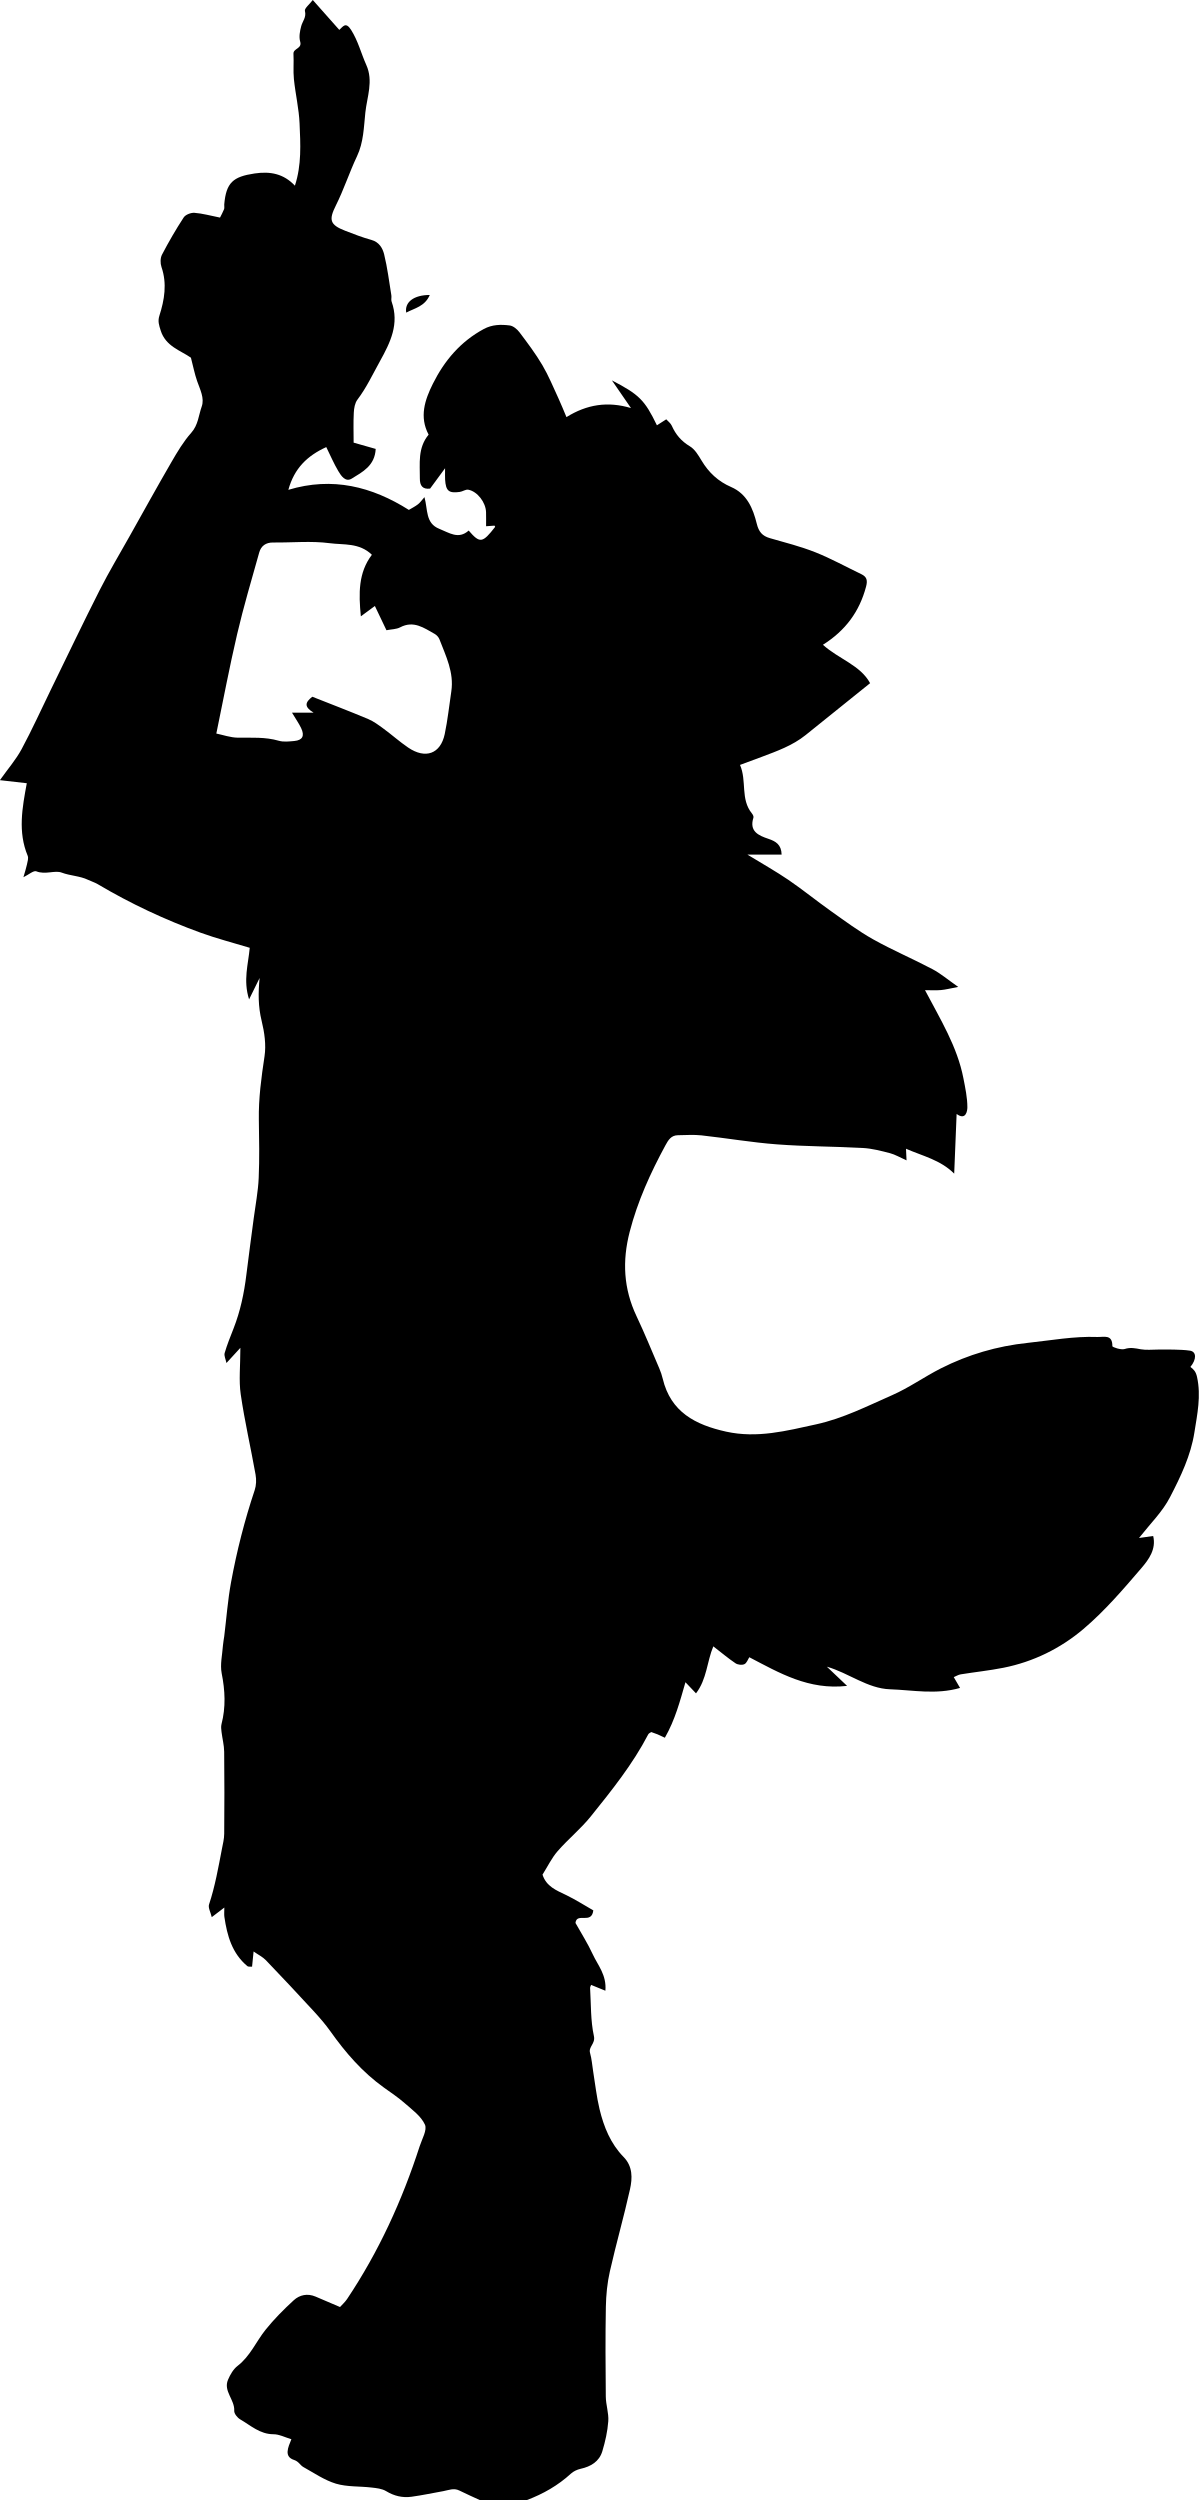
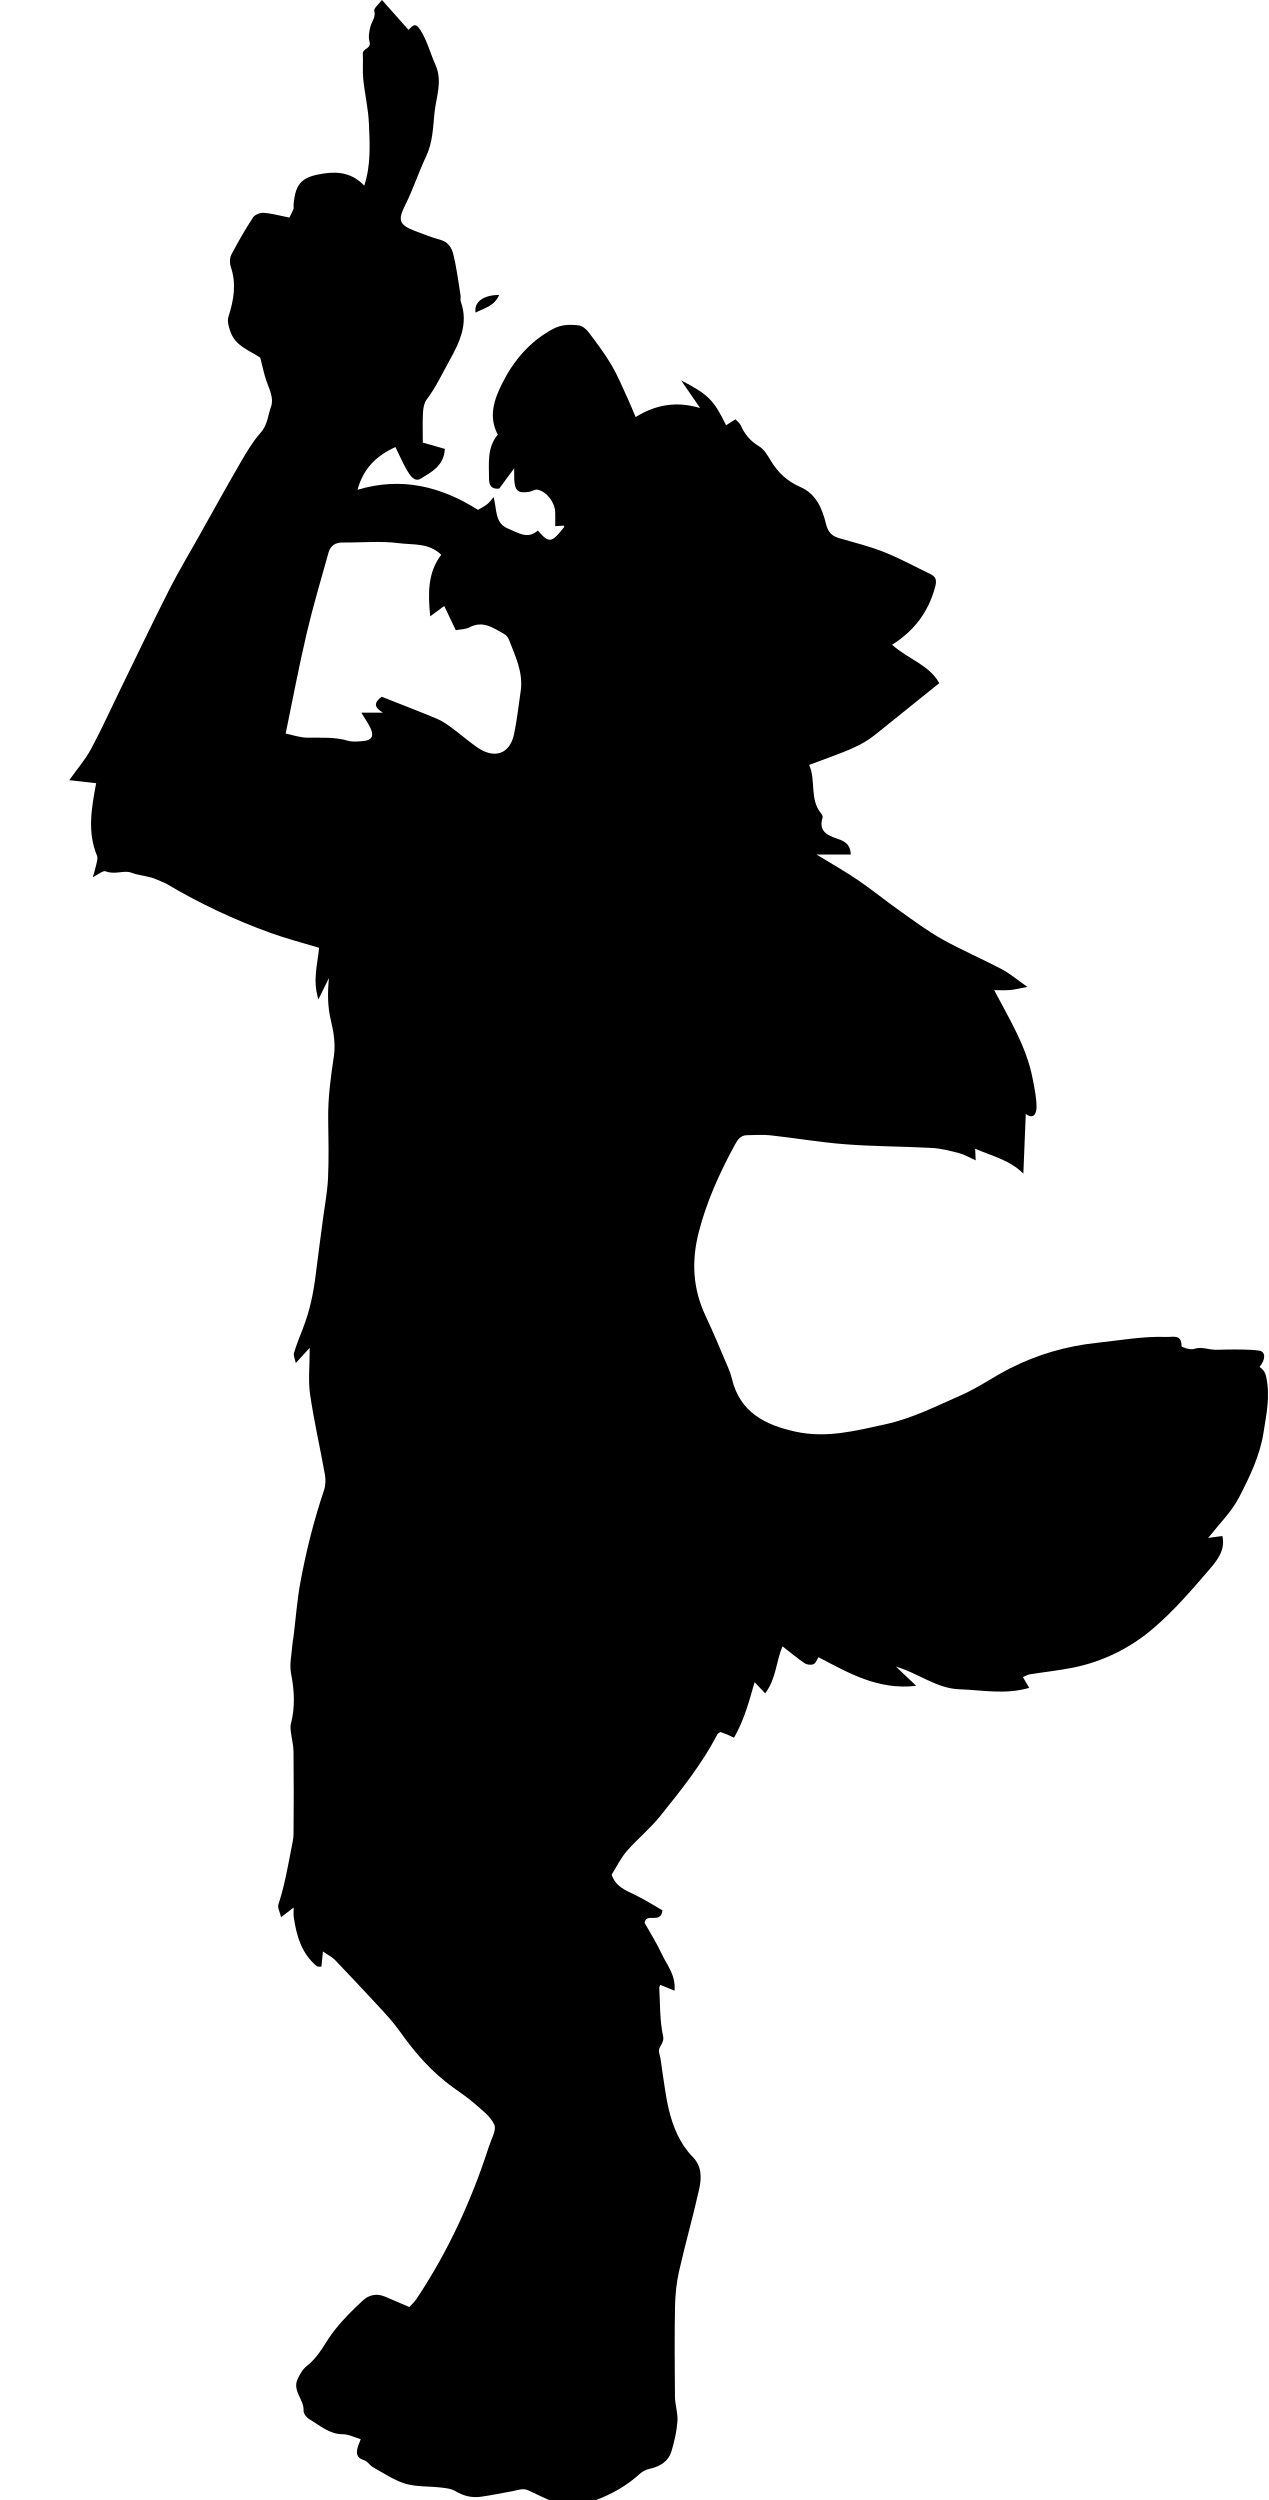
- <svg xmlns="http://www.w3.org/2000/svg" version="1.1" id="Layer_1" x="0px" y="0px" viewBox="0 0 380.32 793.13" style="enable-background:new 0 0 380.32 793.13;" xml:space="preserve">
+ <svg xmlns="http://www.w3.org/2000/svg" version="1.1" id="Layer_1" x="0px" y="0px" viewBox="0 0 402.32 793.13" style="enable-background:new 0 0 402.32 793.13;" xml:space="preserve">
  <g>
-     <path d="M152.17,793.13c-2.15-1-4.33-1.95-6.45-3.01c-1.77-0.88-3.41-0.1-5.09,0.2c-3.36,0.6-6.71,1.32-10.09,1.78   c-2.85,0.39-5.5-0.24-8.04-1.78c-1.32-0.8-3.09-0.97-4.68-1.15c-3.75-0.44-7.69-0.16-11.24-1.22c-3.65-1.1-6.95-3.4-10.34-5.28   c-1.05-0.59-1.42-1.74-2.96-2.25c-3.26-1.07-1.89-3.95-0.84-6.57c-2.05-0.61-3.85-1.58-5.66-1.58c-4.32,0-7.25-2.79-10.59-4.73   c-0.89-0.52-1.93-1.82-1.88-2.7c0.21-3.52-3.52-6.25-1.97-9.86c0.69-1.62,1.68-3.36,3.04-4.4c4-3.08,5.86-7.7,8.87-11.46   c2.69-3.36,5.76-6.44,8.93-9.35c1.88-1.73,4.38-2.26,6.94-1.17c2.53,1.07,5.05,2.16,7.75,3.31c0.73-0.81,1.61-1.59,2.24-2.53   c10.04-15.02,17.48-31.29,23.02-48.45c0.74-2.31,2.45-5.19,1.68-6.89c-1.22-2.69-4.05-4.72-6.4-6.79c-2.07-1.83-4.4-3.37-6.65-4.99   c-6.78-4.86-12.14-11.05-16.93-17.81c-1.61-2.27-3.46-4.39-5.35-6.45c-4.99-5.42-10.02-10.8-15.13-16.12   c-0.99-1.03-2.37-1.7-3.9-2.77c-0.18,1.85-0.33,3.27-0.48,4.83c-0.62-0.06-1.19,0.06-1.48-0.17c-4.87-4.05-6.43-9.68-7.3-15.6   c-0.12-0.81-0.02-1.65-0.02-3c-1.39,1.06-2.39,1.83-3.99,3.05c-0.36-1.55-1.2-2.99-0.86-4.03c1.91-5.75,2.94-11.68,4.08-17.59   c0.31-1.6,0.72-3.22,0.73-4.83c0.07-8.67,0.09-17.33-0.01-26c-0.02-2.1-0.58-4.19-0.84-6.3c-0.1-0.82-0.21-1.71-0.01-2.48   c1.4-5.38,1.14-10.68,0.06-16.12c-0.55-2.82,0.2-5.9,0.4-8.85c0.07-0.98,0.29-1.94,0.41-2.92c0.7-5.69,1.12-11.44,2.15-17.07   c1.82-9.92,4.3-19.69,7.51-29.28c0.51-1.51,0.56-3.34,0.28-4.92c-1.51-8.51-3.47-16.94-4.71-25.49c-0.64-4.4-0.11-8.97-0.11-14.74   c-1.83,2-2.92,3.18-4.42,4.82c-0.25-1.25-0.81-2.32-0.57-3.16c0.77-2.64,1.81-5.21,2.82-7.78c2.16-5.5,3.36-11.22,4.07-17.07   c0.73-6.01,1.57-12.01,2.35-18.02c0.55-4.22,1.38-8.42,1.56-12.66c0.27-6.15,0.15-12.33,0.05-18.5c-0.11-6.78,0.79-13.42,1.8-20.11   c0.55-3.63-0.02-7.61-0.91-11.23c-1.12-4.55-1.11-8.96-0.65-13.62c-0.96,1.95-1.92,3.91-3.34,6.79   c-1.93-6.09-0.25-11.17,0.21-16.37c-5.34-1.62-10.53-2.95-15.54-4.77c-11.37-4.13-22.29-9.25-32.71-15.43   c-0.95-0.56-2.04-0.88-3.04-1.36c-2.64-1.27-5.61-1.25-8.39-2.3c-2.14-0.81-5.21,0.75-8.02-0.4c-0.85-0.35-2.41,1.05-4.1,1.87   c0.47-1.66,0.87-2.84,1.12-4.04c0.19-0.91,0.55-2.01,0.23-2.77c-3.15-7.59-1.73-15.17-0.28-23.01c-2.53-0.29-5.29-0.6-8.53-0.97   c2.64-3.71,5.13-6.57,6.88-9.83c3.32-6.16,6.2-12.56,9.27-18.85c5.16-10.56,10.21-21.17,15.52-31.65   c2.95-5.82,6.32-11.42,9.51-17.12c4.39-7.83,8.73-15.69,13.23-23.45c1.88-3.24,3.83-6.54,6.3-9.31c2.21-2.48,2.32-5.54,3.31-8.31   c0.95-2.66-0.53-5.43-1.45-8.09c-0.8-2.3-1.26-4.7-1.97-7.42c-3.29-2.31-8.01-3.58-9.59-8.62c-0.51-1.63-0.98-2.94-0.42-4.68   c1.62-5.06,2.48-10.19,0.67-15.47c-0.4-1.17-0.39-2.85,0.16-3.91c2.11-4.05,4.4-8.01,6.89-11.82c0.58-0.89,2.29-1.54,3.42-1.46   c2.55,0.19,5.07,0.91,8.1,1.51c0.37-0.75,0.9-1.68,1.29-2.67c0.17-0.44,0-0.99,0.05-1.49c0.6-6.94,2.79-8.81,9.59-9.83   c5.03-0.75,9.26,0.07,12.83,3.87c2.16-6.62,1.76-13.21,1.48-19.72c-0.2-4.72-1.32-9.39-1.8-14.11c-0.27-2.64,0.02-5.33-0.14-7.99   c-0.11-1.79,2.82-1.59,2.13-3.9c-0.44-1.48-0.09-3.32,0.33-4.89c0.42-1.6,1.71-2.81,1.17-4.86C96.57,2.64,98.23,1.34,99.23,0   c2.83,3.19,5.61,6.33,8.41,9.48c1.12-0.94,1.99-2.74,3.73-0.02c2.24,3.51,3.18,7.46,4.84,11.15c2.3,5.11,0.22,10.16-0.3,15.07   c-0.49,4.6-0.54,9.45-2.65,13.89c-2.42,5.11-4.17,10.55-6.7,15.6c-2.28,4.57-1.98,6.13,2.98,8.05c2.72,1.05,5.46,2.12,8.27,2.89   c2.47,0.67,3.58,2.62,4.06,4.58c1.05,4.27,1.58,8.66,2.29,13.01c0.11,0.65-0.14,1.39,0.08,1.99c2.5,7.06-0.37,12.9-3.71,18.92   c-2.29,4.12-4.26,8.38-7.13,12.17c-0.82,1.08-1.09,2.74-1.16,4.16c-0.17,3.14-0.05,6.3-0.05,9.49c2.45,0.7,4.73,1.35,7,1.99   c-0.26,5.35-4.2,7.31-7.59,9.41c-2,1.24-3.38-0.88-4.28-2.39c-1.4-2.36-2.48-4.9-3.81-7.6c-6.01,2.75-10.15,6.71-12.03,13.56   c13.98-4.22,26.53-1.03,38.23,6.37c0.95-0.57,1.99-1.08,2.89-1.78c0.68-0.52,1.18-1.28,2.06-2.27c1.11,3.99,0.26,8.3,4.73,10.06   c3.1,1.22,6.06,3.46,9.3,0.54c3.57,4.14,4.37,4.01,8.4-1.17c-0.07-0.14-0.15-0.39-0.21-0.39c-0.73,0.03-1.46,0.1-2.67,0.19   c0-1.53,0.03-2.98-0.01-4.43c-0.07-3.1-2.73-6.61-5.63-7.16c-0.84-0.16-1.8,0.59-2.74,0.71c-3.47,0.47-4.39-0.33-4.62-3.92   c-0.05-0.82-0.01-1.65-0.01-3.6c-1.98,2.7-3.35,4.57-4.75,6.46c-2.42,0.3-3.27-0.98-3.25-3.2c0.03-4.76-0.73-9.67,2.78-13.92   c-3-5.65-1.21-11,1.35-16.14c3.66-7.35,8.78-13.4,16.17-17.38c2.67-1.44,5.43-1.46,8.18-1.12c1.12,0.13,2.37,1.17,3.11,2.15   c2.56,3.39,5.13,6.8,7.28,10.45c1.97,3.34,3.45,6.98,5.09,10.51c0.88,1.9,1.65,3.85,2.55,5.97c6.49-4.04,13.09-5.07,20.47-2.87   c-1.97-2.86-3.94-5.73-6.05-8.78c8.65,4.49,10.4,6.23,14.28,14.25c0.9-0.58,1.77-1.14,2.96-1.9c0.58,0.65,1.41,1.24,1.76,2.05   c1.24,2.79,3.03,4.9,5.73,6.51c1.58,0.94,2.7,2.84,3.7,4.51c2.27,3.81,5.29,6.63,9.38,8.4c5.05,2.19,6.96,6.83,8.14,11.63   c0.63,2.59,1.75,3.91,4.2,4.61c4.85,1.38,9.77,2.64,14.44,4.49c4.97,1.98,9.69,4.6,14.53,6.92c1.8,0.87,2.03,2.01,1.5,4   c-2.08,7.83-6.47,13.87-13.68,18.41c5,4.51,11.91,6.48,14.97,12.18c-7.01,5.64-13.73,11.08-20.48,16.48   c-4.14,3.32-9.08,5.08-13.96,6.92c-2.1,0.79-4.21,1.56-6.83,2.53c2.22,5.09,0.06,10.85,3.78,15.4c0.29,0.35,0.59,0.96,0.48,1.32   c-1.4,4.37,1.6,5.67,4.75,6.73c2.32,0.78,4.12,1.83,4.19,5c-3.44,0-6.83,0-10.86,0c4.81,2.94,9.06,5.33,13.07,8.06   c4.58,3.13,8.9,6.65,13.43,9.86c4.39,3.11,8.74,6.36,13.42,8.98c6.11,3.42,12.58,6.17,18.78,9.44c2.56,1.35,4.81,3.28,8.19,5.64   c-2.53,0.48-4,0.87-5.49,1c-1.61,0.14-3.24,0.03-5.05,0.03c4.87,9.27,10.24,17.9,12.19,27.99c0.59,3.03,1.25,6.11,1.25,9.17   c0,1.18-0.49,4.25-3.41,2.12c-0.26,6.28-0.5,12.29-0.77,18.93c-4.38-4.38-9.98-5.57-15.29-7.9c0.05,1.16,0.1,2.11,0.17,3.69   c-2.11-0.94-3.61-1.85-5.24-2.28c-2.83-0.73-5.71-1.49-8.6-1.65c-9.09-0.5-18.22-0.46-27.29-1.15c-7.99-0.6-15.93-1.97-23.9-2.85   c-2.47-0.27-5-0.08-7.49-0.05c-2.15,0.02-3.06,1.52-3.97,3.2c-4.74,8.75-8.83,17.72-11.34,27.44c-2.4,9.29-1.95,18.08,2.17,26.77   c2.58,5.45,4.85,11.04,7.23,16.59c0.45,1.04,0.82,2.14,1.08,3.24c2.53,10.62,10.39,14.64,20.11,16.8   c9.84,2.18,19.13-0.25,28.59-2.32c8.56-1.88,16.25-5.81,24.12-9.27c5.35-2.35,10.2-5.83,15.43-8.48c8.65-4.38,17.8-7.06,27.53-8.09   c7.36-0.78,14.66-2.15,22.1-1.87c2.03,0.08,4.82-0.97,4.77,2.92c0,0.32,2.75,1.26,3.89,0.9c1.85-0.6,3.37-0.24,5.12,0.08   c1.78,0.32,3.65,0.08,5.49,0.09c1.67,0,3.33-0.04,5,0.01c1.71,0.06,3.43,0.08,5.12,0.34c2.09,0.32,2.14,2.73,0.14,5.16   c1.08,0.81,1.72,1.48,2.1,3.18c1.33,6.04,0.07,11.85-0.84,17.63c-1.14,7.28-4.3,13.88-7.71,20.47c-2.41,4.67-6.03,8.15-9.86,12.99   c2.1-0.29,3.19-0.44,4.5-0.63c1.01,4.18-1.42,7.47-3.69,10.13c-5.82,6.79-11.71,13.68-18.51,19.43   c-7.22,6.11-15.83,10.36-25.3,12.24c-4.48,0.89-9.05,1.36-13.56,2.09c-0.75,0.12-1.45,0.57-2.21,0.88c0.66,1.14,1.21,2.08,2,3.43   c-7.68,2.21-15.02,0.67-22.2,0.43c-7.16-0.23-13.1-5.17-20.06-7.17c1.94,1.84,3.87,3.67,6.42,6.09   c-12.19,1.4-21.48-4.11-31.02-9.09c-0.43,0.66-0.8,1.84-1.56,2.2c-0.75,0.36-2.11,0.2-2.83-0.29c-2.31-1.55-4.44-3.36-7.03-5.36   c-2.02,4.79-2.03,10.41-5.49,14.91c-1.19-1.25-2.18-2.3-3.35-3.53c-1.7,5.87-3.25,11.89-6.53,17.61c-0.95-0.44-1.62-0.78-2.31-1.07   c-0.6-0.25-1.23-0.45-2-0.73c-0.22,0.16-0.76,0.35-0.96,0.72c-4.93,9.49-11.59,17.78-18.24,26.05c-3.17,3.94-7.18,7.19-10.51,11.01   c-1.9,2.19-3.19,4.91-4.8,7.45c1.2,3.75,4.36,4.97,7.44,6.45c3.04,1.47,5.91,3.31,8.68,4.89c-0.53,4.57-5.28,0.51-5.66,3.99   c1.78,3.18,3.89,6.48,5.51,10c1.58,3.43,4.41,6.51,3.98,11.5c-1.84-0.75-3.11-1.27-4.53-1.85c-0.08,0.25-0.34,0.64-0.32,1.01   c0.31,5.1,0.13,10.3,1.21,15.24c0.53,2.43-1.8,3.35-1.22,5.37c0.53,1.86,0.66,3.83,0.97,5.76c0.66,4.03,1.09,8.11,2.04,12.06   c1.35,5.6,3.49,10.92,7.62,15.15c2.94,3,2.82,6.72,2.04,10.24c-1.94,8.73-4.42,17.35-6.39,26.07c-0.83,3.66-1.2,7.48-1.27,11.23   c-0.17,9.5-0.12,19-0.02,28.5c0.03,2.6,0.97,5.22,0.79,7.79c-0.23,3.21-0.96,6.44-1.89,9.53c-0.98,3.27-3.63,4.86-6.91,5.58   c-1.08,0.24-2.24,0.78-3.05,1.52c-4.1,3.76-8.81,6.44-13.98,8.39C162.17,793.13,157.17,793.13,152.17,793.13z M117.98,176   c-4.01-3.89-8.98-3.08-13.37-3.67c-5.89-0.78-11.96-0.15-17.95-0.22c-2.34-0.02-3.84,1.08-4.43,3.19   c-2.41,8.6-4.96,17.17-6.99,25.86c-2.44,10.43-4.42,20.97-6.61,31.56c2.08,0.42,4.45,1.28,6.84,1.31   c4.35,0.05,8.67-0.27,12.95,0.97c1.54,0.45,3.32,0.23,4.97,0.08c2.59-0.24,3.32-1.63,2.14-4.1c-0.68-1.43-1.61-2.74-2.89-4.88   c2.45,0,4.22,0,6.85,0c-3.12-1.91-2.68-3.28-0.41-5.06c5.78,2.29,11.77,4.58,17.69,7.06c1.77,0.74,3.37,1.95,4.94,3.1   c2.63,1.93,5.08,4.13,7.77,5.96c5.49,3.74,10.28,2.02,11.61-4.27c0.94-4.46,1.41-9.03,2.09-13.55c0.9-6-1.72-11.2-3.77-16.53   c-0.26-0.67-0.87-1.34-1.49-1.69c-3.4-1.9-6.68-4.36-10.97-2.1c-1.21,0.64-2.78,0.61-4.35,0.92c-1.22-2.55-2.44-5.11-3.67-7.69   c-1.55,1.14-2.81,2.07-4.45,3.28C113.77,188.23,113.66,181.7,117.98,176z" />
-     <path d="M136.35,93.58c-1.59,3.68-4.81,4.17-7.48,5.6C128.32,95.86,131.27,93.58,136.35,93.58z" />
+     <path d="M174.17,793.13c-2.15-1-4.33-1.95-6.45-3.01c-1.77-0.88-3.41-0.1-5.09,0.2c-3.36,0.6-6.71,1.32-10.09,1.78   c-2.85,0.39-5.5-0.24-8.04-1.78c-1.32-0.8-3.09-0.97-4.68-1.15c-3.75-0.44-7.69-0.16-11.24-1.22c-3.65-1.1-6.95-3.4-10.34-5.28   c-1.05-0.59-1.42-1.74-2.96-2.25c-3.26-1.07-1.89-3.95-0.84-6.57c-2.05-0.61-3.85-1.58-5.66-1.58c-4.32,0-7.25-2.79-10.59-4.73   c-0.89-0.52-1.93-1.82-1.88-2.7c0.21-3.52-3.52-6.25-1.97-9.86c0.69-1.62,1.68-3.36,3.04-4.4c4-3.08,5.86-7.7,8.87-11.46   c2.69-3.36,5.76-6.44,8.93-9.35c1.88-1.73,4.38-2.26,6.94-1.17c2.53,1.07,5.05,2.16,7.75,3.31c0.73-0.81,1.61-1.59,2.24-2.53   c10.04-15.02,17.48-31.29,23.02-48.45c0.74-2.31,2.45-5.19,1.68-6.89c-1.22-2.69-4.05-4.72-6.4-6.79c-2.07-1.83-4.4-3.37-6.65-4.99   c-6.78-4.86-12.14-11.05-16.93-17.81c-1.61-2.27-3.46-4.39-5.35-6.45c-4.99-5.42-10.02-10.8-15.13-16.12   c-0.99-1.03-2.37-1.7-3.9-2.77c-0.18,1.85-0.33,3.27-0.48,4.83c-0.62-0.06-1.19,0.06-1.48-0.17c-4.87-4.05-6.43-9.68-7.3-15.6   c-0.12-0.81-0.02-1.65-0.02-3c-1.39,1.06-2.39,1.83-3.99,3.05c-0.36-1.55-1.2-2.99-0.86-4.03c1.91-5.75,2.94-11.68,4.08-17.59   c0.31-1.6,0.72-3.22,0.73-4.83c0.07-8.67,0.09-17.33-0.01-26c-0.02-2.1-0.58-4.19-0.84-6.3c-0.1-0.82-0.21-1.71-0.01-2.48   c1.4-5.38,1.14-10.68,0.06-16.12c-0.55-2.82,0.2-5.9,0.4-8.85c0.07-0.98,0.29-1.94,0.41-2.92c0.7-5.69,1.12-11.44,2.15-17.07   c1.82-9.92,4.3-19.69,7.51-29.28c0.51-1.51,0.56-3.34,0.28-4.92c-1.51-8.51-3.47-16.94-4.71-25.49c-0.64-4.4-0.11-8.97-0.11-14.74   c-1.83,2-2.92,3.18-4.42,4.82c-0.25-1.25-0.81-2.32-0.57-3.16c0.77-2.64,1.81-5.21,2.82-7.78c2.16-5.5,3.36-11.22,4.07-17.07   c0.73-6.01,1.57-12.01,2.35-18.02c0.55-4.22,1.38-8.42,1.56-12.66c0.27-6.15,0.15-12.33,0.05-18.5c-0.11-6.78,0.79-13.42,1.8-20.11   c0.55-3.63-0.02-7.61-0.91-11.23c-1.12-4.55-1.11-8.96-0.65-13.62c-0.96,1.95-1.92,3.91-3.34,6.79   c-1.93-6.09-0.25-11.17,0.21-16.37c-5.34-1.62-10.53-2.95-15.54-4.77c-11.37-4.13-22.29-9.25-32.71-15.43   c-0.95-0.56-2.04-0.88-3.04-1.36c-2.64-1.27-5.61-1.25-8.39-2.3c-2.14-0.81-5.21,0.75-8.02-0.4c-0.85-0.35-2.41,1.05-4.1,1.87   c0.47-1.66,0.87-2.84,1.12-4.04c0.19-0.91,0.55-2.01,0.23-2.77c-3.15-7.59-1.73-15.17-0.28-23.01c-2.53-0.29-5.29-0.6-8.53-0.97   c2.64-3.71,5.13-6.57,6.88-9.83c3.32-6.16,6.2-12.56,9.27-18.85c5.16-10.56,10.21-21.17,15.52-31.65   c2.95-5.82,6.32-11.42,9.51-17.12c4.39-7.83,8.73-15.69,13.23-23.45c1.88-3.24,3.83-6.54,6.3-9.31c2.21-2.48,2.32-5.54,3.31-8.31   c0.95-2.66-0.53-5.43-1.45-8.09c-0.8-2.3-1.26-4.7-1.97-7.42c-3.29-2.31-8.01-3.58-9.59-8.62c-0.51-1.63-0.98-2.94-0.42-4.68   c1.62-5.06,2.48-10.19,0.67-15.47c-0.4-1.17-0.39-2.85,0.16-3.91c2.11-4.05,4.4-8.01,6.89-11.82c0.58-0.89,2.29-1.54,3.42-1.46   c2.55,0.19,5.07,0.91,8.1,1.51c0.37-0.75,0.9-1.68,1.29-2.67c0.17-0.44,0-0.99,0.05-1.49c0.6-6.94,2.79-8.81,9.59-9.83   c5.03-0.75,9.26,0.07,12.83,3.87c2.16-6.62,1.76-13.21,1.48-19.72c-0.2-4.72-1.32-9.39-1.8-14.11c-0.27-2.64,0.02-5.33-0.14-7.99   c-0.11-1.79,2.82-1.59,2.13-3.9c-0.44-1.48-0.09-3.32,0.33-4.89c0.42-1.6,1.71-2.81,1.17-4.86c-0.21-0.81,1.45-2.11,2.45-3.45   c2.83,3.19,5.61,6.33,8.41,9.48c1.12-0.94,1.99-2.74,3.73-0.02c2.24,3.51,3.18,7.46,4.84,11.15c2.3,5.11,0.22,10.16-0.3,15.07   c-0.49,4.6-0.54,9.45-2.65,13.89c-2.42,5.11-4.17,10.55-6.7,15.6c-2.28,4.57-1.98,6.13,2.98,8.05c2.72,1.05,5.46,2.12,8.27,2.89   c2.47,0.67,3.58,2.62,4.06,4.58c1.05,4.27,1.58,8.66,2.29,13.01c0.11,0.65-0.14,1.39,0.08,1.99c2.5,7.06-0.37,12.9-3.71,18.92   c-2.29,4.12-4.26,8.38-7.13,12.17c-0.82,1.08-1.09,2.74-1.16,4.16c-0.17,3.14-0.05,6.3-0.05,9.49c2.45,0.7,4.73,1.35,6.99,1.99   c-0.26,5.35-4.2,7.31-7.59,9.41c-2,1.24-3.38-0.88-4.28-2.39c-1.4-2.36-2.48-4.9-3.81-7.6c-6.01,2.75-10.15,6.71-12.03,13.56   c13.98-4.22,26.53-1.03,38.23,6.37c0.95-0.57,1.99-1.08,2.89-1.78c0.68-0.52,1.18-1.28,2.06-2.27c1.11,3.99,0.26,8.3,4.73,10.06   c3.1,1.22,6.06,3.46,9.3,0.54c3.57,4.14,4.37,4.01,8.4-1.17c-0.07-0.14-0.15-0.39-0.21-0.39c-0.73,0.03-1.46,0.1-2.67,0.19   c0-1.53,0.03-2.98-0.01-4.43c-0.07-3.1-2.73-6.61-5.63-7.16c-0.84-0.16-1.8,0.59-2.74,0.71c-3.47,0.47-4.39-0.33-4.62-3.92   c-0.05-0.82-0.01-1.65-0.01-3.6c-1.98,2.7-3.35,4.57-4.75,6.46c-2.42,0.3-3.27-0.98-3.25-3.2c0.03-4.76-0.73-9.67,2.78-13.92   c-3-5.65-1.21-11,1.35-16.14c3.66-7.35,8.78-13.4,16.17-17.38c2.67-1.44,5.43-1.46,8.18-1.12c1.12,0.13,2.37,1.17,3.11,2.15   c2.56,3.39,5.13,6.8,7.28,10.45c1.97,3.34,3.45,6.98,5.09,10.51c0.88,1.9,1.65,3.85,2.55,5.97c6.49-4.04,13.09-5.07,20.47-2.87   c-1.97-2.86-3.94-5.73-6.05-8.78c8.65,4.49,10.4,6.23,14.28,14.25c0.9-0.58,1.77-1.14,2.96-1.9c0.58,0.65,1.41,1.24,1.76,2.05   c1.24,2.79,3.03,4.9,5.73,6.51c1.58,0.94,2.7,2.84,3.7,4.51c2.27,3.81,5.29,6.63,9.38,8.4c5.05,2.19,6.96,6.83,8.14,11.63   c0.63,2.59,1.75,3.91,4.2,4.61c4.85,1.38,9.77,2.64,14.44,4.49c4.97,1.98,9.69,4.6,14.53,6.92c1.8,0.87,2.03,2.01,1.5,4   c-2.08,7.83-6.47,13.87-13.68,18.41c5,4.51,11.91,6.48,14.97,12.18c-7.01,5.64-13.73,11.08-20.48,16.48   c-4.14,3.32-9.08,5.08-13.96,6.92c-2.1,0.79-4.21,1.56-6.83,2.53c2.22,5.09,0.06,10.85,3.78,15.4c0.29,0.35,0.59,0.96,0.48,1.32   c-1.4,4.37,1.6,5.67,4.75,6.73c2.32,0.78,4.12,1.83,4.19,5c-3.44,0-6.83,0-10.86,0c4.81,2.94,9.06,5.33,13.07,8.06   c4.58,3.13,8.9,6.65,13.43,9.86c4.39,3.11,8.74,6.36,13.42,8.98c6.11,3.42,12.58,6.17,18.78,9.44c2.56,1.35,4.81,3.28,8.19,5.64   c-2.53,0.48-4,0.87-5.49,1c-1.61,0.14-3.24,0.03-5.05,0.03c4.87,9.27,10.24,17.9,12.19,27.99c0.59,3.03,1.25,6.11,1.25,9.17   c0,1.18-0.49,4.25-3.41,2.12c-0.26,6.28-0.5,12.29-0.77,18.93c-4.38-4.38-9.98-5.57-15.29-7.9c0.05,1.16,0.1,2.11,0.17,3.69   c-2.11-0.94-3.61-1.85-5.24-2.28c-2.83-0.73-5.71-1.49-8.6-1.65c-9.09-0.5-18.22-0.46-27.29-1.15c-7.99-0.6-15.93-1.97-23.9-2.85   c-2.47-0.27-5-0.08-7.49-0.05c-2.15,0.02-3.06,1.52-3.97,3.2c-4.74,8.75-8.83,17.72-11.34,27.44c-2.4,9.29-1.95,18.08,2.17,26.77   c2.58,5.45,4.85,11.04,7.23,16.59c0.45,1.04,0.82,2.14,1.08,3.24c2.53,10.62,10.39,14.64,20.11,16.8   c9.84,2.18,19.13-0.25,28.59-2.32c8.56-1.88,16.25-5.81,24.12-9.27c5.35-2.35,10.2-5.83,15.43-8.48c8.65-4.38,17.8-7.06,27.53-8.09   c7.36-0.78,14.66-2.15,22.1-1.87c2.03,0.08,4.82-0.97,4.77,2.92c0,0.32,2.75,1.26,3.89,0.9c1.85-0.6,3.37-0.24,5.12,0.08   c1.78,0.32,3.65,0.08,5.49,0.09c1.67,0,3.33-0.04,5,0.01c1.71,0.06,3.43,0.08,5.12,0.34c2.09,0.32,2.14,2.73,0.14,5.16   c1.08,0.81,1.72,1.48,2.1,3.18c1.33,6.04,0.07,11.85-0.84,17.63c-1.14,7.28-4.3,13.88-7.71,20.47c-2.41,4.67-6.03,8.15-9.86,12.99   c2.1-0.29,3.19-0.44,4.5-0.63c1.01,4.18-1.42,7.47-3.69,10.13c-5.82,6.79-11.71,13.68-18.51,19.43   c-7.22,6.11-15.83,10.36-25.3,12.24c-4.48,0.89-9.05,1.36-13.56,2.09c-0.75,0.12-1.45,0.57-2.21,0.88c0.66,1.14,1.21,2.08,2,3.43   c-7.68,2.21-15.02,0.67-22.2,0.43c-7.16-0.23-13.1-5.17-20.06-7.17c1.94,1.84,3.87,3.67,6.42,6.09   c-12.19,1.4-21.48-4.11-31.02-9.09c-0.43,0.66-0.8,1.84-1.56,2.2c-0.75,0.36-2.11,0.2-2.83-0.29c-2.31-1.55-4.44-3.36-7.03-5.36   c-2.02,4.79-2.03,10.41-5.49,14.91c-1.19-1.25-2.18-2.3-3.35-3.53c-1.7,5.87-3.25,11.89-6.53,17.61c-0.95-0.44-1.62-0.78-2.31-1.07   c-0.6-0.25-1.23-0.45-2-0.73c-0.22,0.16-0.76,0.35-0.96,0.72c-4.93,9.49-11.59,17.78-18.24,26.05c-3.17,3.94-7.18,7.19-10.51,11.01   c-1.9,2.19-3.19,4.91-4.8,7.45c1.2,3.75,4.36,4.97,7.44,6.45c3.04,1.47,5.91,3.31,8.68,4.89c-0.53,4.57-5.28,0.51-5.66,3.99   c1.78,3.18,3.89,6.48,5.51,10c1.58,3.43,4.41,6.51,3.98,11.5c-1.84-0.75-3.11-1.27-4.53-1.85c-0.08,0.25-0.34,0.64-0.32,1.01   c0.31,5.1,0.13,10.3,1.21,15.24c0.53,2.43-1.8,3.35-1.22,5.37c0.53,1.86,0.66,3.83,0.97,5.76c0.66,4.03,1.09,8.11,2.04,12.06   c1.35,5.6,3.49,10.92,7.62,15.15c2.94,3,2.82,6.72,2.04,10.24c-1.94,8.73-4.42,17.35-6.39,26.07c-0.83,3.66-1.2,7.48-1.27,11.23   c-0.17,9.5-0.12,19-0.02,28.5c0.03,2.6,0.97,5.22,0.79,7.79c-0.23,3.21-0.96,6.44-1.89,9.53c-0.98,3.27-3.63,4.86-6.91,5.58   c-1.08,0.24-2.24,0.78-3.05,1.52c-4.1,3.76-8.81,6.44-13.98,8.39C184.17,793.13,179.17,793.13,174.17,793.13z M139.98,176   c-4.01-3.89-8.98-3.08-13.37-3.67c-5.89-0.78-11.96-0.15-17.95-0.22c-2.34-0.02-3.84,1.08-4.43,3.19   c-2.41,8.6-4.96,17.17-6.99,25.86c-2.44,10.43-4.42,20.97-6.61,31.56c2.08,0.42,4.45,1.28,6.84,1.31   c4.35,0.05,8.67-0.27,12.95,0.97c1.54,0.45,3.32,0.23,4.97,0.08c2.59-0.24,3.32-1.63,2.14-4.1c-0.68-1.43-1.61-2.74-2.89-4.88   c2.45,0,4.22,0,6.85,0c-3.12-1.91-2.68-3.28-0.41-5.06c5.78,2.29,11.77,4.58,17.69,7.06c1.77,0.74,3.37,1.95,4.94,3.1   c2.63,1.93,5.08,4.13,7.77,5.96c5.49,3.74,10.28,2.02,11.61-4.27c0.94-4.46,1.41-9.03,2.09-13.55c0.9-6-1.72-11.2-3.77-16.53   c-0.26-0.67-0.87-1.34-1.49-1.69c-3.4-1.9-6.68-4.36-10.97-2.1c-1.21,0.64-2.78,0.61-4.35,0.92c-1.22-2.55-2.44-5.11-3.67-7.69   c-1.55,1.14-2.81,2.07-4.45,3.28C135.77,188.23,135.66,181.7,139.98,176z" />
+     <path d="M158.35,93.58c-1.59,3.68-4.81,4.17-7.48,5.6C150.32,95.86,153.27,93.58,158.35,93.58z" />
  </g>
</svg>
